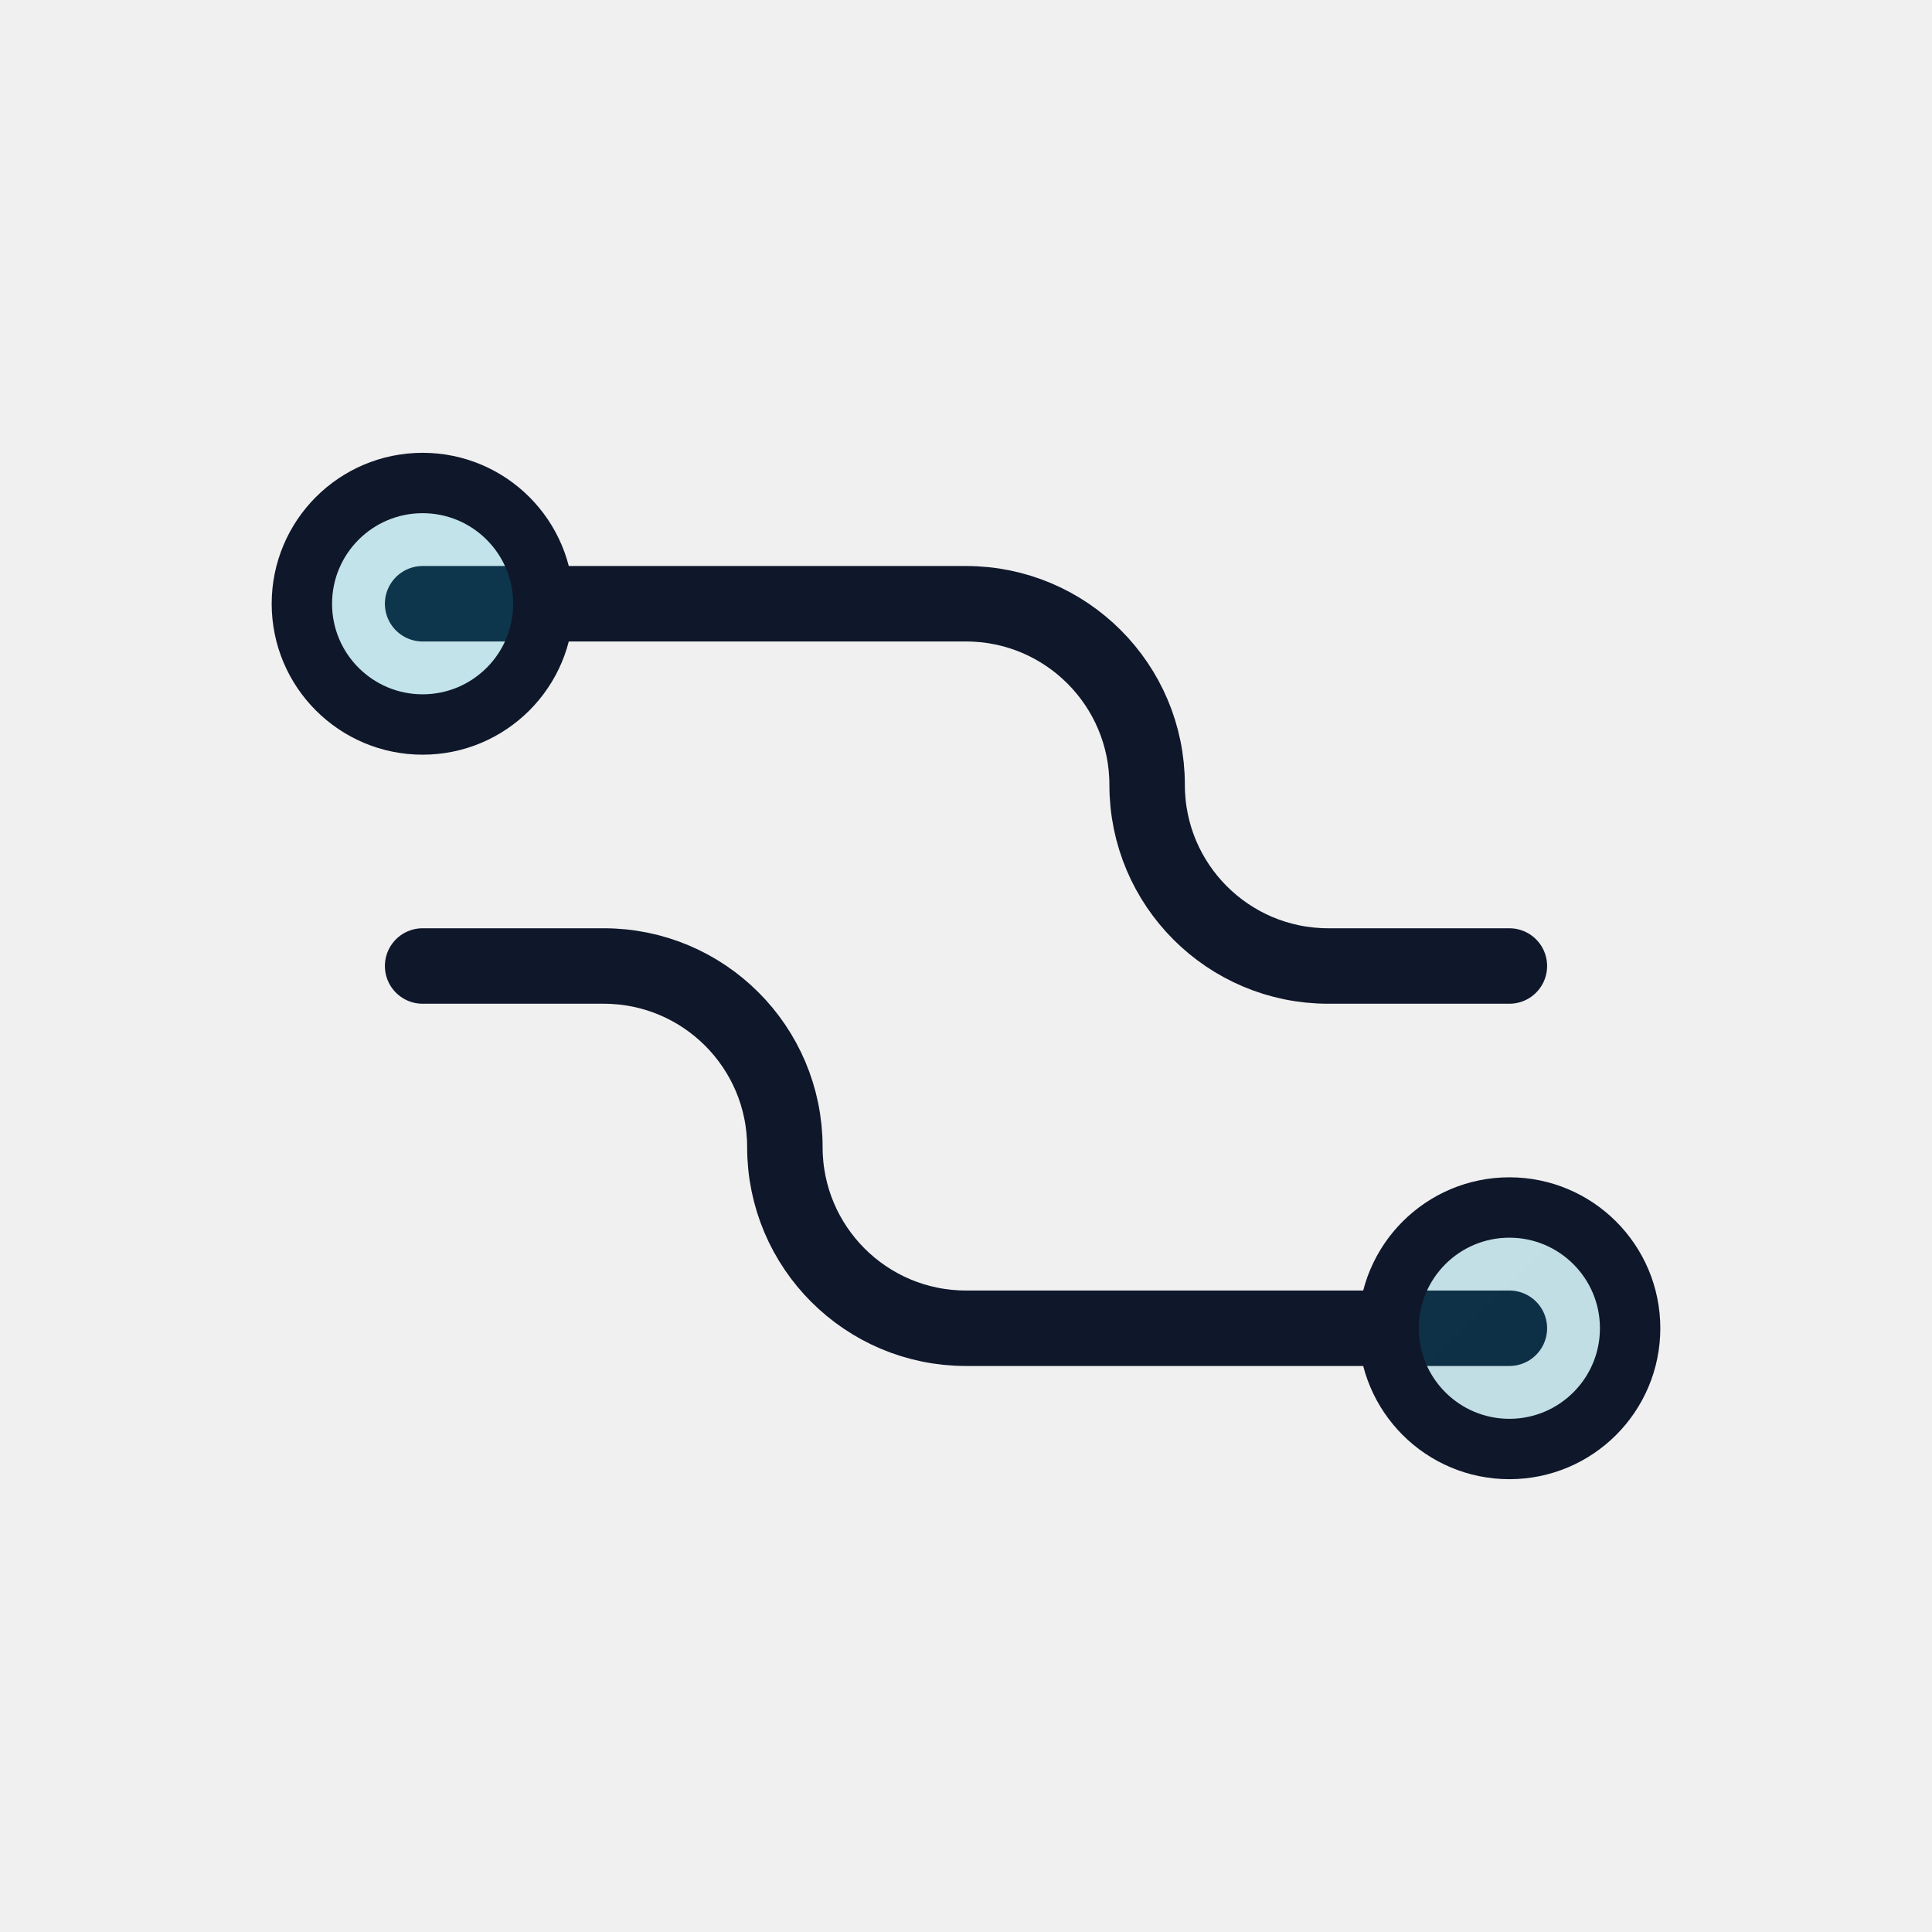
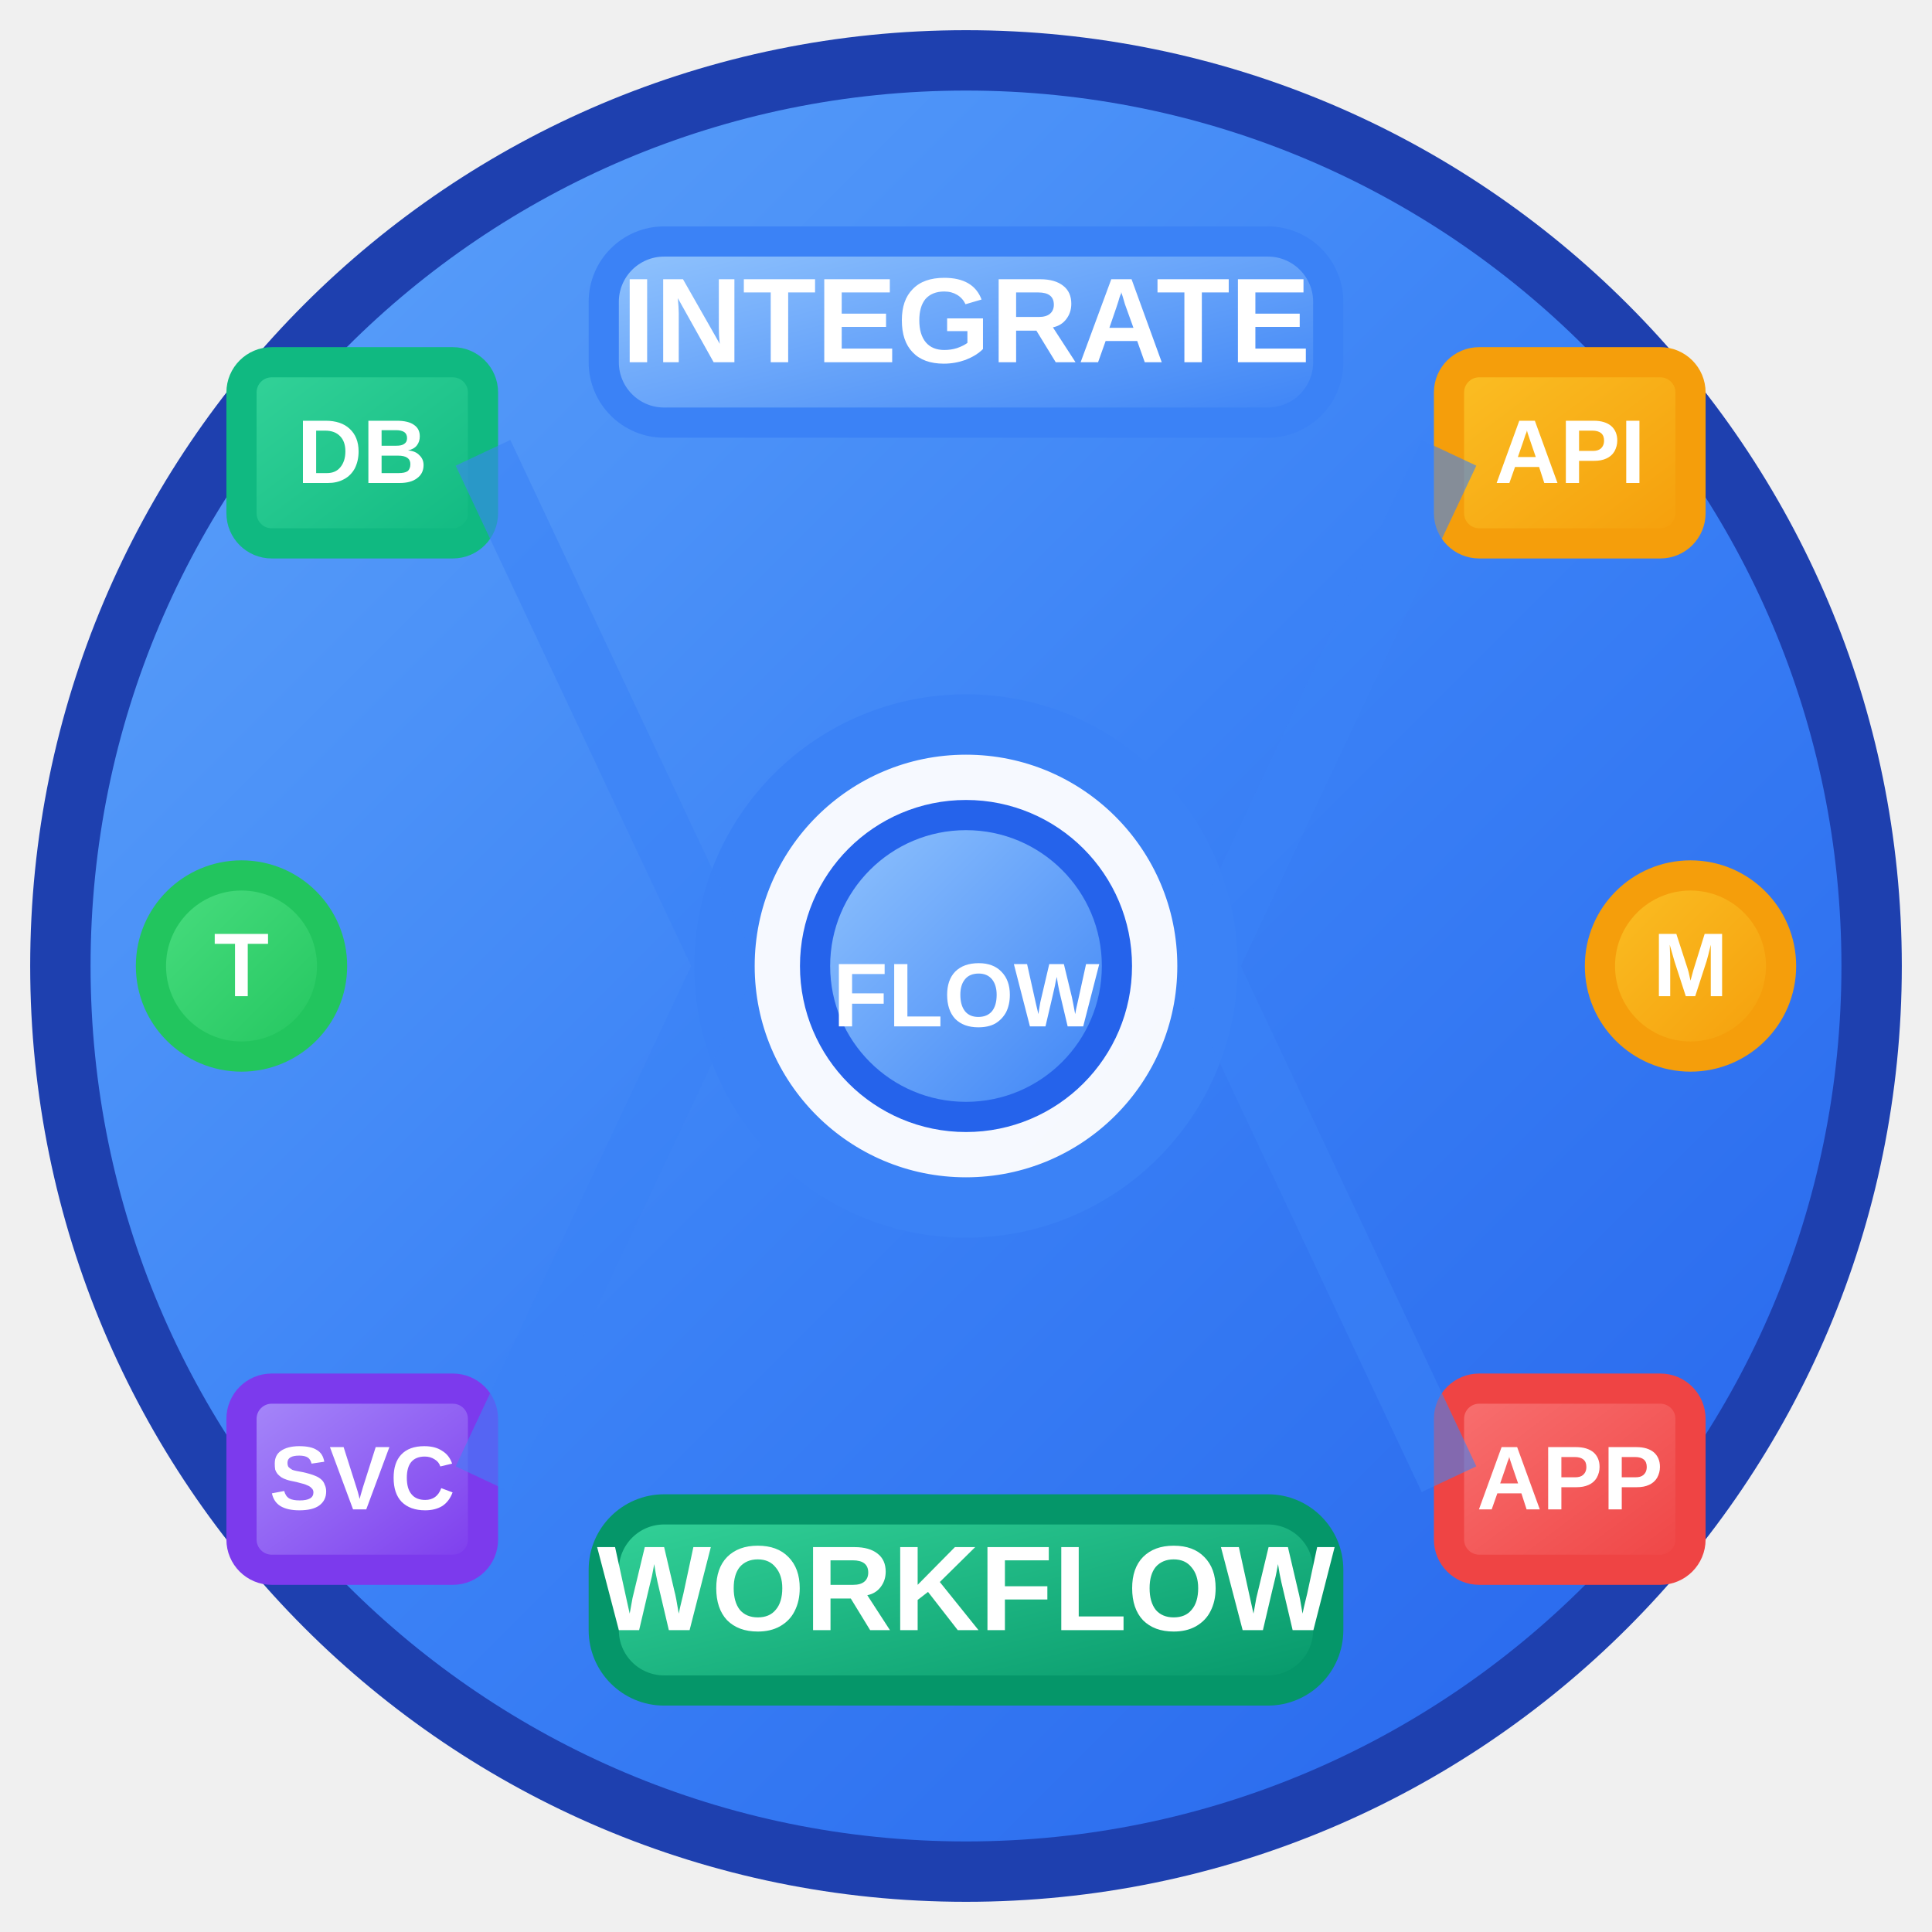
<svg xmlns="http://www.w3.org/2000/svg" width="64" height="64" viewBox="0 0 64 64" fill="none">
+   <circle cx="32" cy="32" r="30" fill="url(#flow-gradient)" stroke="#1e40af" stroke-width="2" />
+   <circle cx="32" cy="32" r="8" fill="#ffffff" fill-opacity="0.95" stroke="#3b82f6" stroke-width="2" />
+   <circle cx="32" cy="32" r="5" fill="url(#hub-gradient)" stroke="#2563eb" stroke-width="1" />
+   <text x="32" y="34" text-anchor="middle" fill="#ffffff" font-family="Arial, sans-serif" font-size="3" font-weight="bold">FLOW</text>
+   <rect x="8" y="12" width="8" height="6" rx="1" fill="url(#source1-gradient)" stroke="#10b981" stroke-width="1" />
+   <text x="12" y="16" text-anchor="middle" fill="#ffffff" font-family="Arial, sans-serif" font-size="3" font-weight="bold">DB</text>
+   <rect x="48" y="12" width="8" height="6" rx="1" fill="url(#source2-gradient)" stroke="#f59e0b" stroke-width="1" />
+   <text x="52" y="16" text-anchor="middle" fill="#ffffff" font-family="Arial, sans-serif" font-size="3" font-weight="bold">API</text>
+   <rect x="8" y="46" width="8" height="6" rx="1" fill="url(#source3-gradient)" stroke="#7c3aed" stroke-width="1" />
+   <text x="12" y="50" text-anchor="middle" fill="#ffffff" font-family="Arial, sans-serif" font-size="3" font-weight="bold">SVC</text>
+   <rect x="48" y="46" width="8" height="6" rx="1" fill="url(#source4-gradient)" stroke="#ef4444" stroke-width="1" />
+   <text x="52" y="50" text-anchor="middle" fill="#ffffff" font-family="Arial, sans-serif" font-size="3" font-weight="bold">APP</text>
+   <rect x="20" y="8" width="24" height="6" rx="2" fill="url(#pipeline-gradient)" stroke="#3b82f6" stroke-width="1" />
+   <text x="32" y="12" text-anchor="middle" fill="#ffffff" font-family="Arial, sans-serif" font-size="4" font-weight="bold">INTEGRATE</text>
+   <rect x="20" y="50" width="24" height="6" rx="2" fill="url(#workflow-gradient)" stroke="#059669" stroke-width="1" />
+   <text x="32" y="54" text-anchor="middle" fill="#ffffff" font-family="Arial, sans-serif" font-size="4" font-weight="bold">WORKFLOW</text>
+   <path d="M16 15 L24 32 M40 32 L48 15 M16 49 L24 32 M40 32 L48 49" stroke="#3b82f6" stroke-width="2" opacity="0.6" />
+   <circle cx="8" cy="32" r="3" fill="url(#transform-gradient)" stroke="#22c55e" stroke-width="1" />
+   <text x="8" y="33" text-anchor="middle" fill="#ffffff" font-family="Arial, sans-serif" font-size="3" font-weight="bold">T</text>
+   <circle cx="56" cy="32" r="3" fill="url(#monitor-gradient)" stroke="#f59e0b" stroke-width="1" />
+   <text x="56" y="33" text-anchor="middle" fill="#ffffff" font-family="Arial, sans-serif" font-size="3" font-weight="bold">M</text>
  <defs>
-     <linearGradient id="g" x1="8" y1="8" x2="56" y2="56" gradientUnits="userSpaceOnUse">
-       <stop offset="0" stop-color="#06B6D4" />
-       <stop offset="1" stop-color="#0891B2" />
+     <linearGradient id="flow-gradient" x1="0%" y1="0%" x2="100%" y2="100%">
+       <stop offset="0%" style="stop-color:#60a5fa;stop-opacity:1" />
+       <stop offset="50%" style="stop-color:#3b82f6;stop-opacity:1" />
+       <stop offset="100%" style="stop-color:#2563eb;stop-opacity:1" />
+     </linearGradient>
+     <linearGradient id="hub-gradient" x1="0%" y1="0%" x2="100%" y2="100%">
+       <stop offset="0%" style="stop-color:#93c5fd;stop-opacity:1" />
+       <stop offset="100%" style="stop-color:#3b82f6;stop-opacity:1" />
+     </linearGradient>
+     <linearGradient id="source1-gradient" x1="0%" y1="0%" x2="100%" y2="100%">
+       <stop offset="0%" style="stop-color:#34d399;stop-opacity:1" />
+       <stop offset="100%" style="stop-color:#10b981;stop-opacity:1" />
+     </linearGradient>
+     <linearGradient id="source2-gradient" x1="0%" y1="0%" x2="100%" y2="100%">
+       <stop offset="0%" style="stop-color:#fbbf24;stop-opacity:1" />
+       <stop offset="100%" style="stop-color:#f59e0b;stop-opacity:1" />
+     </linearGradient>
+     <linearGradient id="source3-gradient" x1="0%" y1="0%" x2="100%" y2="100%">
+       <stop offset="0%" style="stop-color:#a78bfa;stop-opacity:1" />
+       <stop offset="100%" style="stop-color:#7c3aed;stop-opacity:1" />
+     </linearGradient>
+     <linearGradient id="source4-gradient" x1="0%" y1="0%" x2="100%" y2="100%">
+       <stop offset="0%" style="stop-color:#f87171;stop-opacity:1" />
+       <stop offset="100%" style="stop-color:#ef4444;stop-opacity:1" />
+     </linearGradient>
+     <linearGradient id="pipeline-gradient" x1="0%" y1="0%" x2="100%" y2="100%">
+       <stop offset="0%" style="stop-color:#93c5fd;stop-opacity:1" />
+       <stop offset="100%" style="stop-color:#3b82f6;stop-opacity:1" />
+     </linearGradient>
+     <linearGradient id="workflow-gradient" x1="0%" y1="0%" x2="100%" y2="100%">
+       <stop offset="0%" style="stop-color:#34d399;stop-opacity:1" />
+       <stop offset="100%" style="stop-color:#059669;stop-opacity:1" />
+     </linearGradient>
+     <linearGradient id="transform-gradient" x1="0%" y1="0%" x2="100%" y2="100%">
+       <stop offset="0%" style="stop-color:#4ade80;stop-opacity:1" />
+       <stop offset="100%" style="stop-color:#22c55e;stop-opacity:1" />
+     </linearGradient>
+     <linearGradient id="monitor-gradient" x1="0%" y1="0%" x2="100%" y2="100%">
+       <stop offset="0%" style="stop-color:#fbbf24;stop-opacity:1" />
+       <stop offset="100%" style="stop-color:#f59e0b;stop-opacity:1" />
    </linearGradient>
  </defs>
-   <g stroke="#0F172A" stroke-width="2.5" stroke-linecap="round" stroke-linejoin="round" fill="none">
-     <path d="M14 20h18a6 6 0 0 1 6 6 6 6 0 0 0 6 6h6" />
-     <path d="M50 44H32a6 6 0 0 1-6-6 6 6 0 0 0-6-6h-6" />
-   </g>
-   <circle cx="14" cy="20" r="4" fill="url(#g)" fill-opacity="0.2" stroke="#0F172A" stroke-width="2" />
-   <circle cx="50" cy="44" r="4" fill="url(#g)" fill-opacity="0.2" stroke="#0F172A" stroke-width="2" />
</svg>
